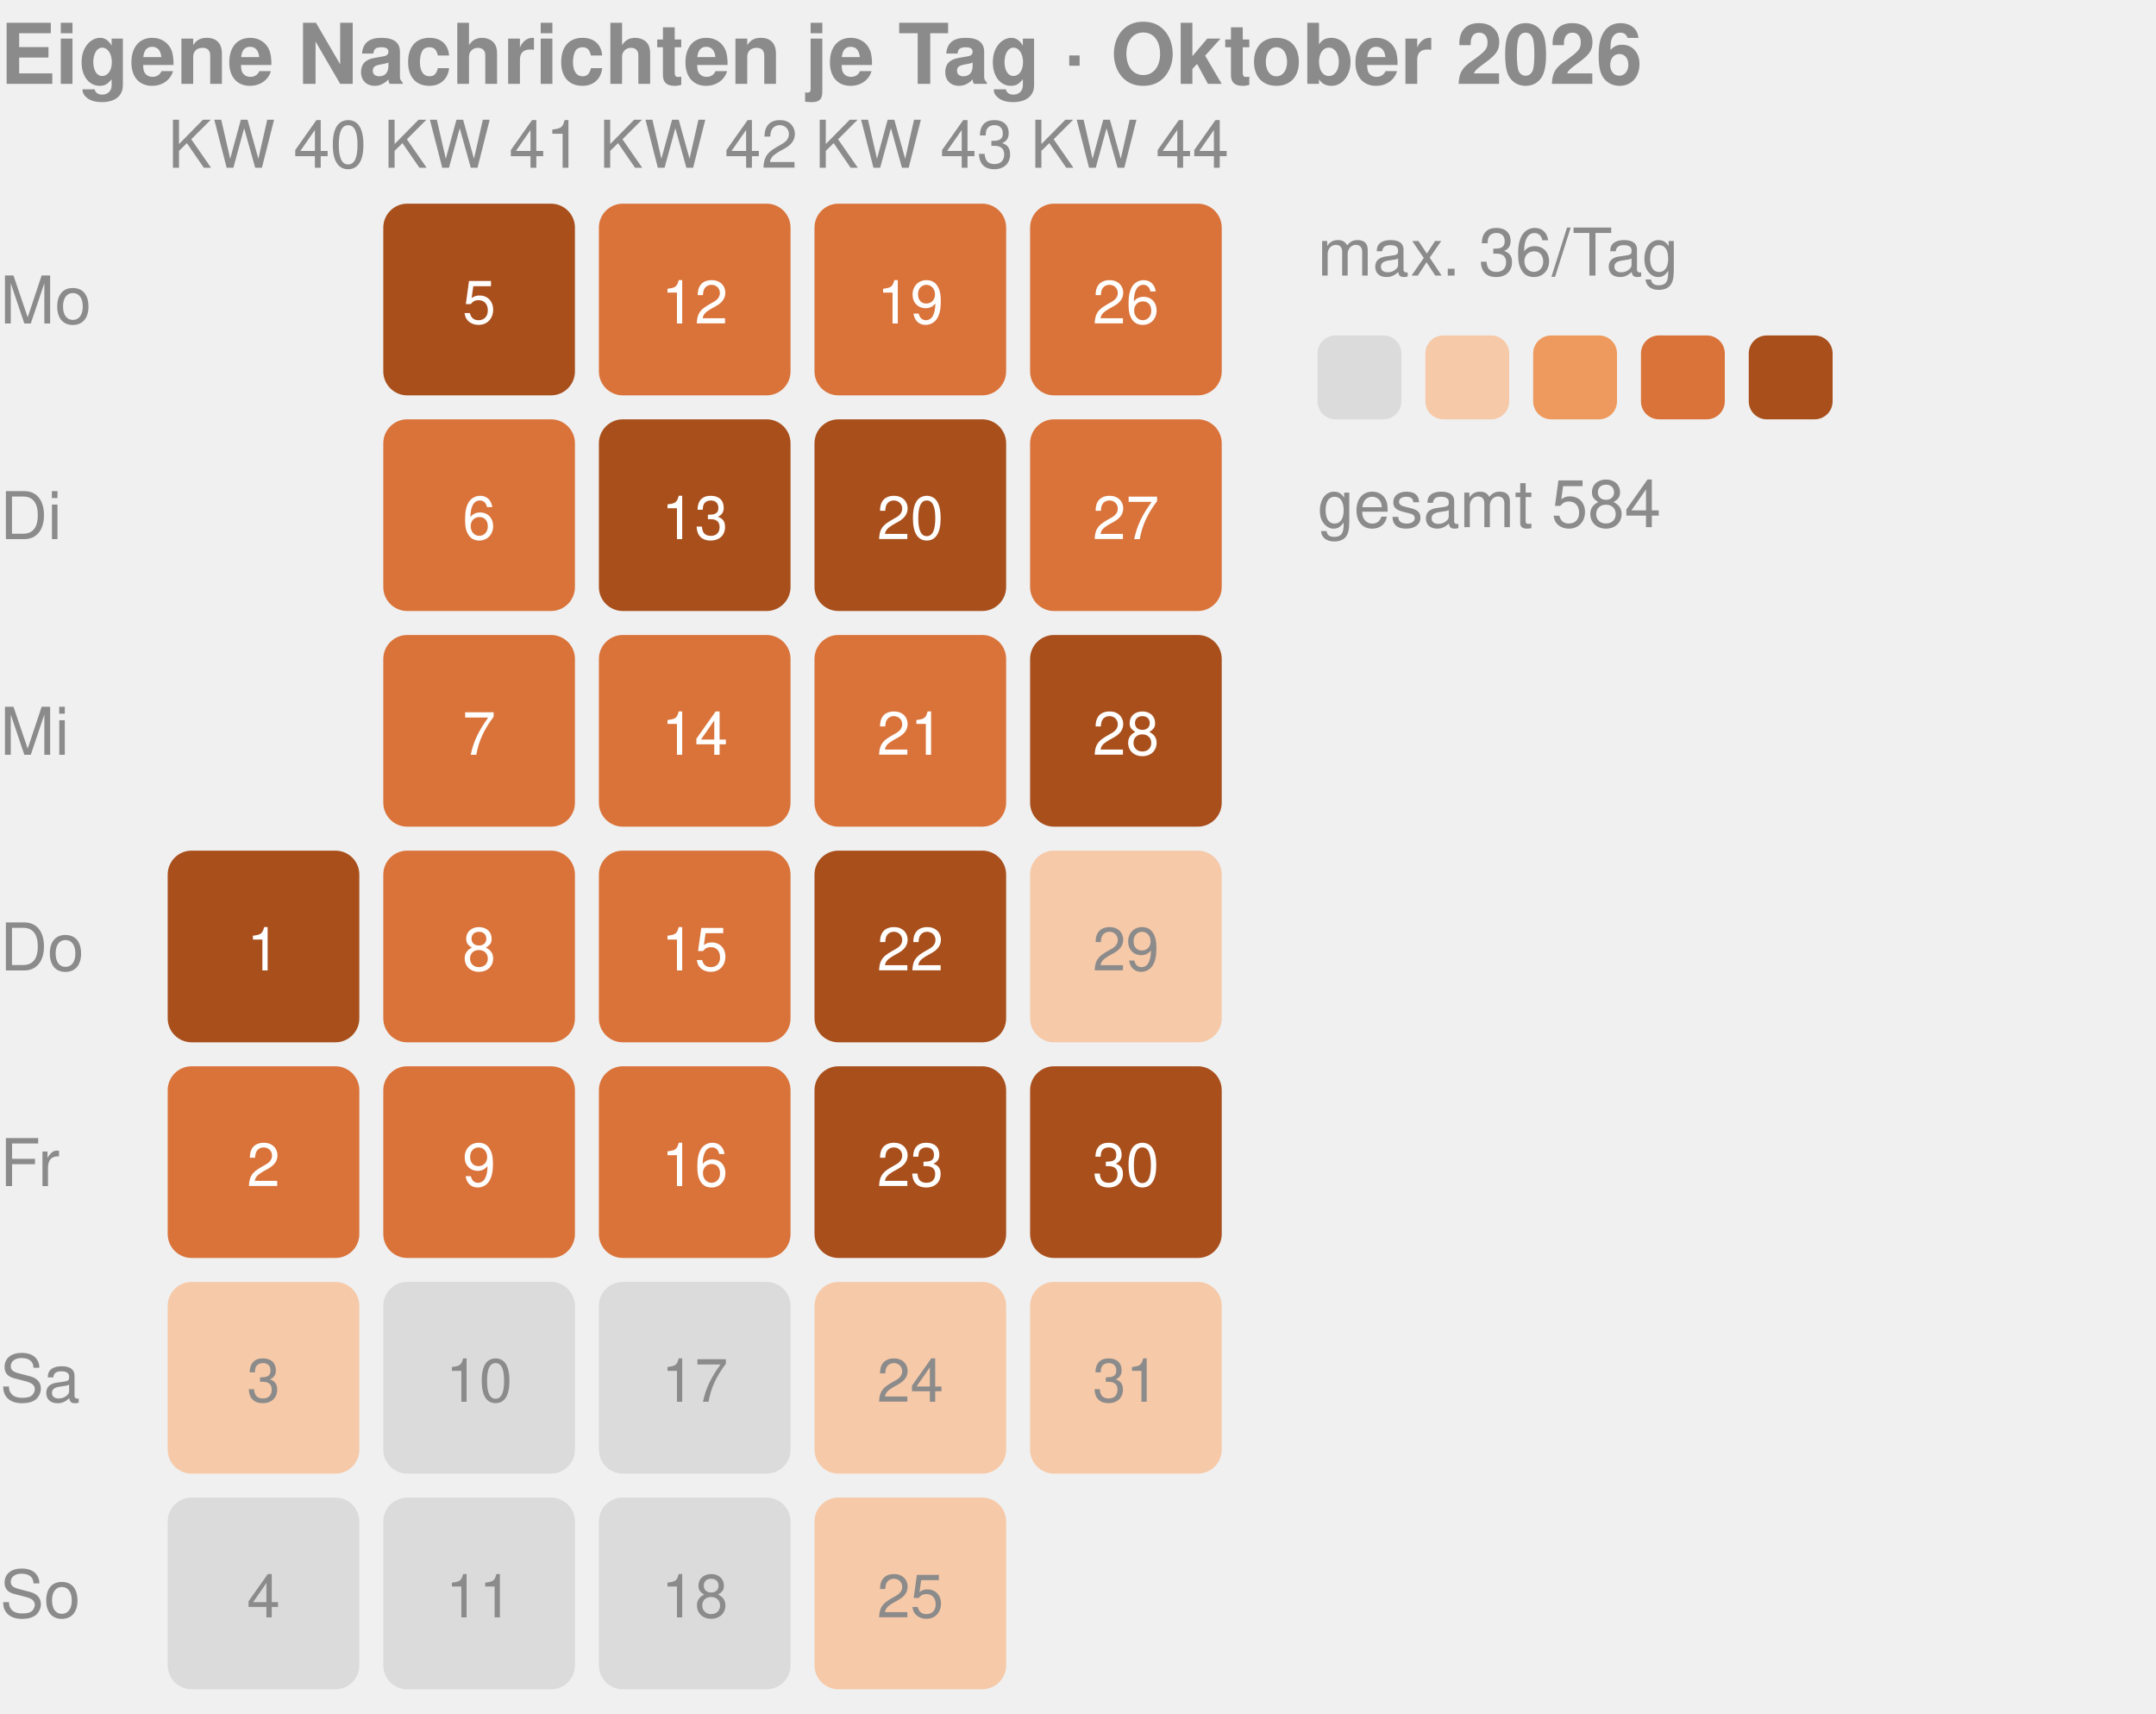
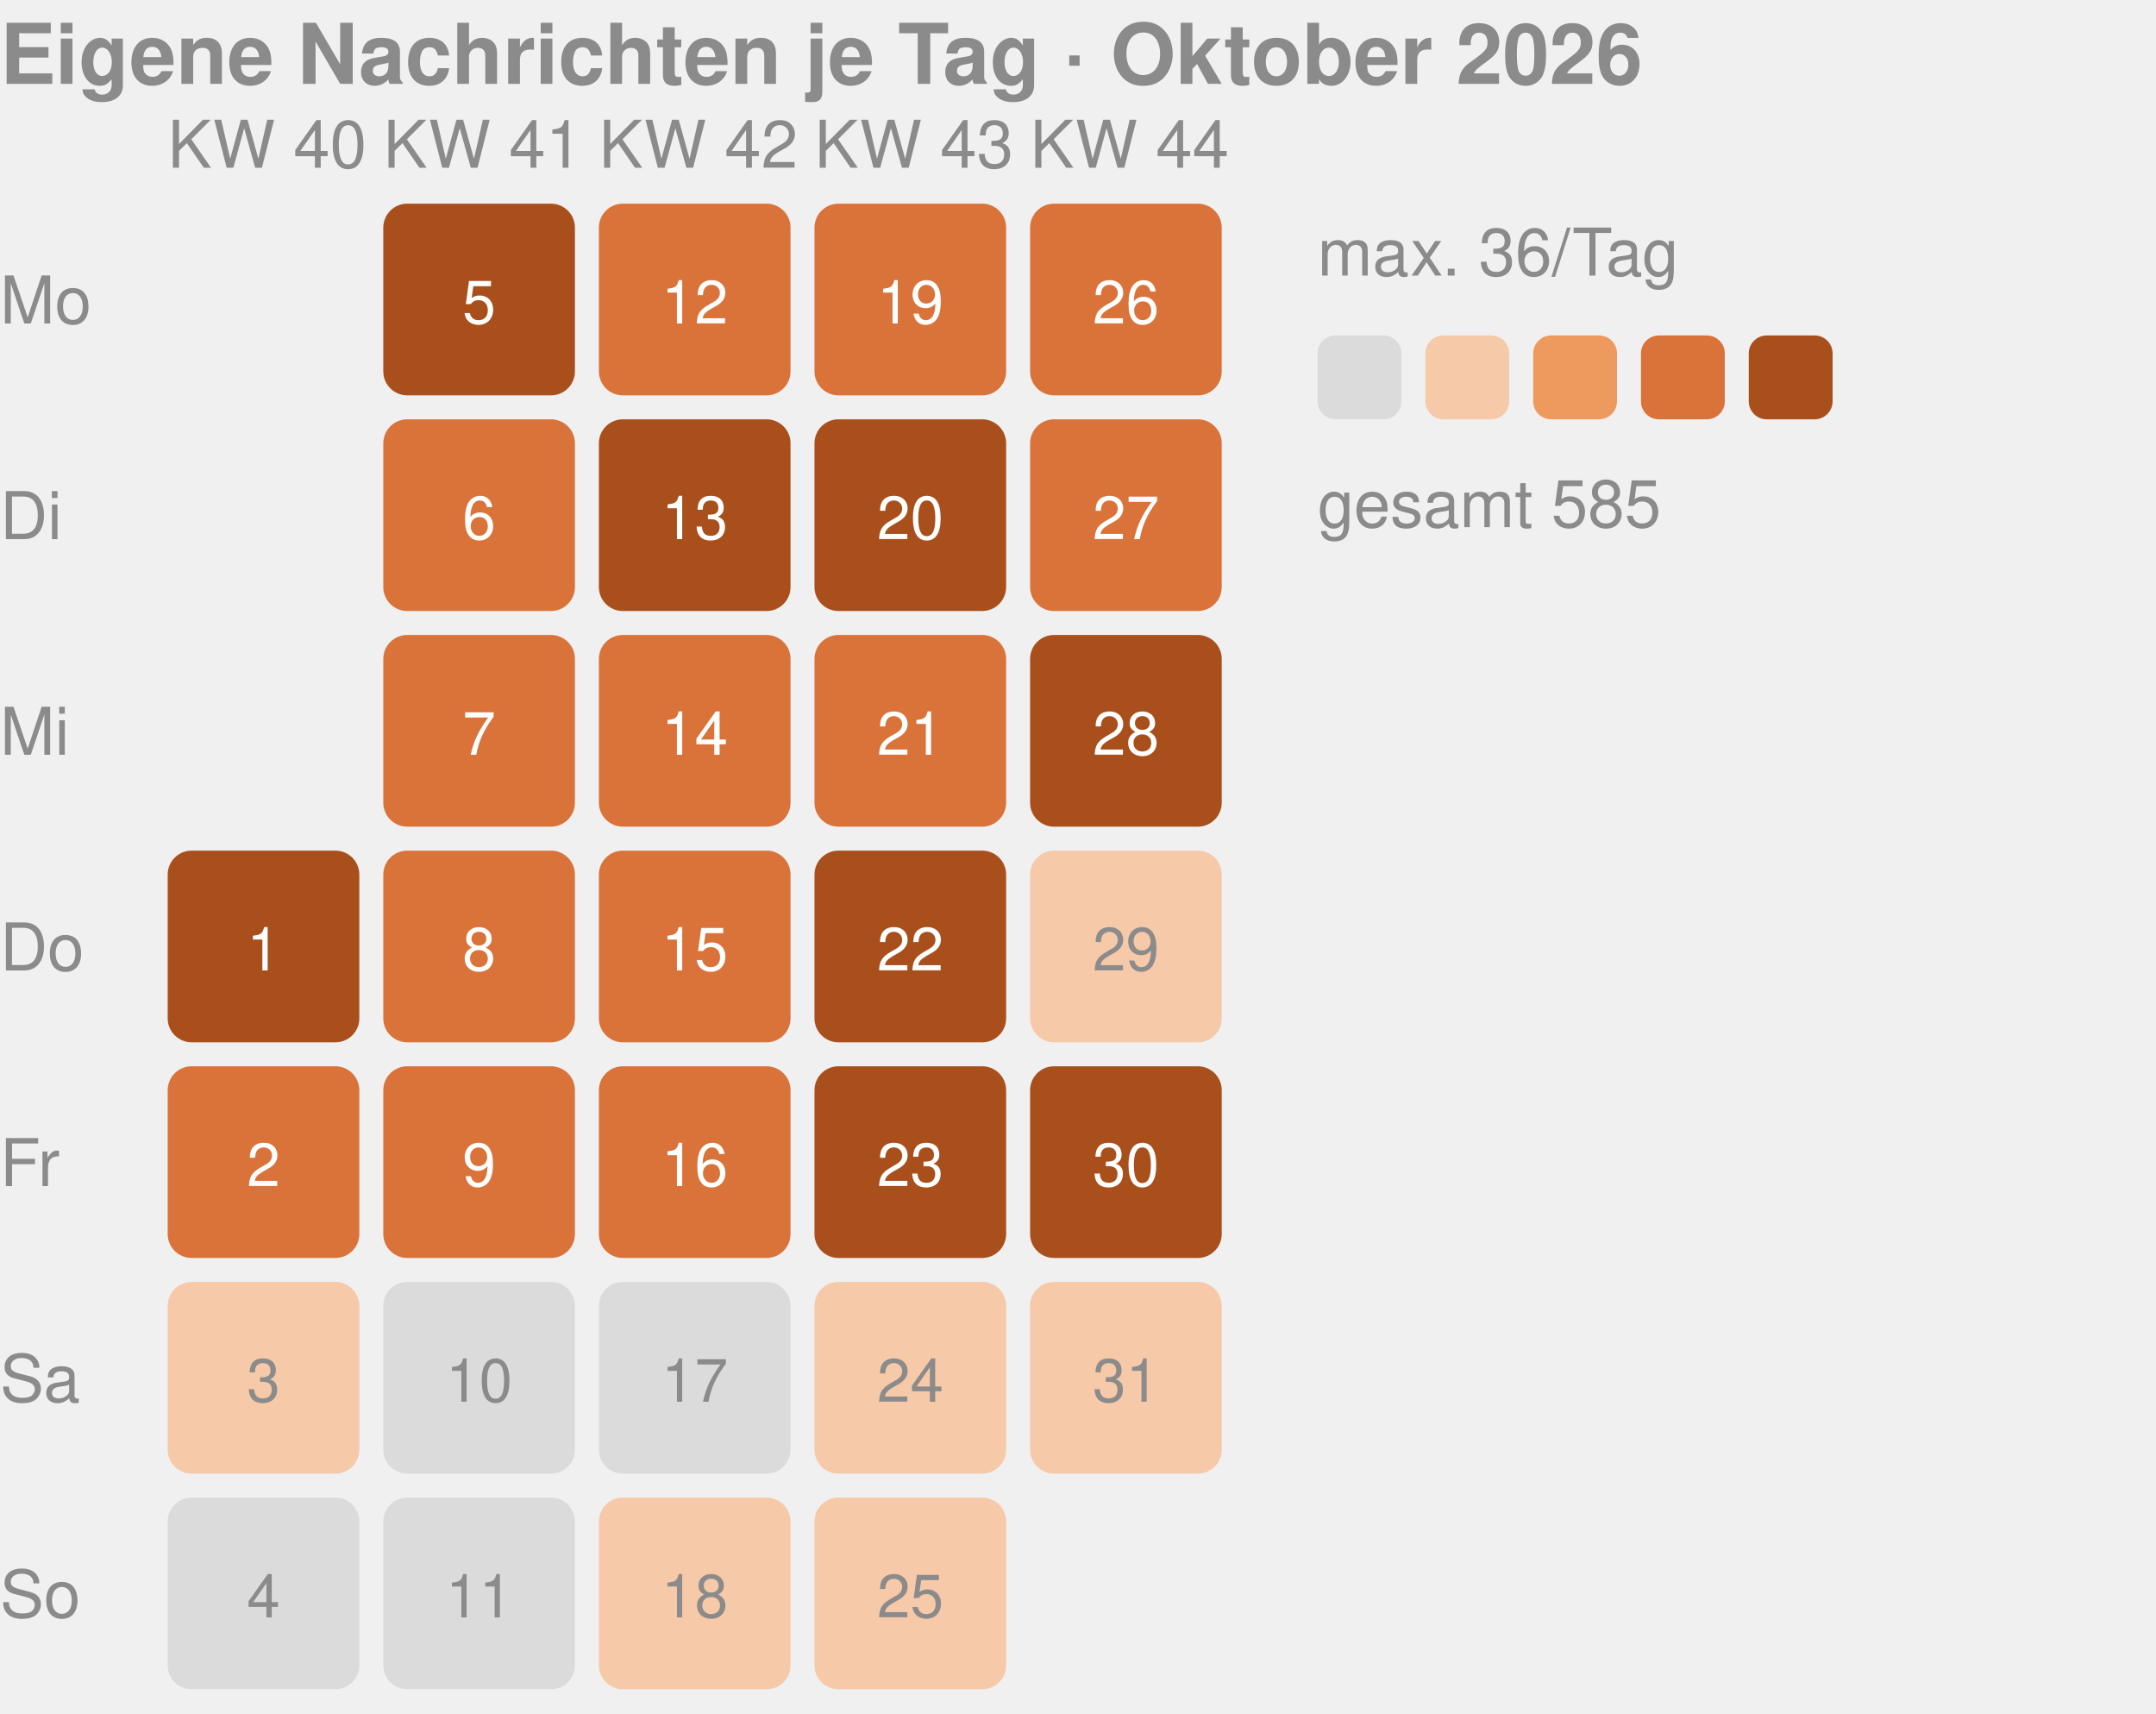
<svg xmlns="http://www.w3.org/2000/svg" width="360" height="286" viewBox="0 0 360 286" font-family="-apple-system, 'Segoe UI', Helvetica, Arial, sans-serif">
  <text x="0" y="14" font-size="14" font-weight="600" fill="#8b8b8b">Eigene Nachrichten je Tag · Oktober 2026</text>
  <text x="0" y="54" font-size="11" fill="#8b8b8b">Mo</text>
  <text x="0" y="90" font-size="11" fill="#8b8b8b">Di</text>
  <text x="0" y="126" font-size="11" fill="#8b8b8b">Mi</text>
  <text x="0" y="162" font-size="11" fill="#8b8b8b">Do</text>
  <text x="0" y="198" font-size="11" fill="#8b8b8b">Fr</text>
  <text x="0" y="234" font-size="11" fill="#8b8b8b">Sa</text>
  <text x="0" y="270" font-size="11" fill="#8b8b8b">So</text>
  <text x="28" y="28" font-size="11" fill="#8b8b8b">KW 40</text>
  <text x="64" y="28" font-size="11" fill="#8b8b8b">KW 41</text>
  <text x="100" y="28" font-size="11" fill="#8b8b8b">KW 42</text>
  <text x="136" y="28" font-size="11" fill="#8b8b8b">KW 43</text>
  <text x="172" y="28" font-size="11" fill="#8b8b8b">KW 44</text>
  <rect x="28" y="142" width="32" height="32" rx="4" fill="#a84f1c" />
  <text x="44" y="162" font-size="10" text-anchor="middle" fill="#ffffff">1</text>
  <rect x="28" y="178" width="32" height="32" rx="4" fill="#d9733a" />
  <text x="44" y="198" font-size="10" text-anchor="middle" fill="#ffffff">2</text>
  <rect x="28" y="214" width="32" height="32" rx="4" fill="#f6c9a8" />
  <text x="44" y="234" font-size="10" text-anchor="middle" fill="#8b8b8b">3</text>
  <rect x="28" y="250" width="32" height="32" rx="4" fill="#7f7f7f" fill-opacity="0.18" />
  <text x="44" y="270" font-size="10" text-anchor="middle" fill="#8b8b8b">4</text>
  <rect x="64" y="34" width="32" height="32" rx="4" fill="#a84f1c" />
  <text x="80" y="54" font-size="10" text-anchor="middle" fill="#ffffff">5</text>
  <rect x="64" y="70" width="32" height="32" rx="4" fill="#d9733a" />
  <text x="80" y="90" font-size="10" text-anchor="middle" fill="#ffffff">6</text>
  <rect x="64" y="106" width="32" height="32" rx="4" fill="#d9733a" />
  <text x="80" y="126" font-size="10" text-anchor="middle" fill="#ffffff">7</text>
  <rect x="64" y="142" width="32" height="32" rx="4" fill="#d9733a" />
  <text x="80" y="162" font-size="10" text-anchor="middle" fill="#ffffff">8</text>
  <rect x="64" y="178" width="32" height="32" rx="4" fill="#d9733a" />
  <text x="80" y="198" font-size="10" text-anchor="middle" fill="#ffffff">9</text>
  <rect x="64" y="214" width="32" height="32" rx="4" fill="#7f7f7f" fill-opacity="0.18" />
  <text x="80" y="234" font-size="10" text-anchor="middle" fill="#8b8b8b">10</text>
  <rect x="64" y="250" width="32" height="32" rx="4" fill="#7f7f7f" fill-opacity="0.18" />
  <text x="80" y="270" font-size="10" text-anchor="middle" fill="#8b8b8b">11</text>
  <rect x="100" y="34" width="32" height="32" rx="4" fill="#d9733a" />
  <text x="116" y="54" font-size="10" text-anchor="middle" fill="#ffffff">12</text>
  <rect x="100" y="70" width="32" height="32" rx="4" fill="#a84f1c" />
  <text x="116" y="90" font-size="10" text-anchor="middle" fill="#ffffff">13</text>
  <rect x="100" y="106" width="32" height="32" rx="4" fill="#d9733a" />
  <text x="116" y="126" font-size="10" text-anchor="middle" fill="#ffffff">14</text>
  <rect x="100" y="142" width="32" height="32" rx="4" fill="#d9733a" />
  <text x="116" y="162" font-size="10" text-anchor="middle" fill="#ffffff">15</text>
  <rect x="100" y="178" width="32" height="32" rx="4" fill="#d9733a" />
  <text x="116" y="198" font-size="10" text-anchor="middle" fill="#ffffff">16</text>
  <rect x="100" y="214" width="32" height="32" rx="4" fill="#7f7f7f" fill-opacity="0.18" />
  <text x="116" y="234" font-size="10" text-anchor="middle" fill="#8b8b8b">17</text>
-   <rect x="100" y="250" width="32" height="32" rx="4" fill="#7f7f7f" fill-opacity="0.18" />
+   <rect x="100" y="250" width="32" height="32" rx="4" fill="#f6c9a8" />
  <text x="116" y="270" font-size="10" text-anchor="middle" fill="#8b8b8b">18</text>
  <rect x="136" y="34" width="32" height="32" rx="4" fill="#d9733a" />
  <text x="152" y="54" font-size="10" text-anchor="middle" fill="#ffffff">19</text>
  <rect x="136" y="70" width="32" height="32" rx="4" fill="#a84f1c" />
  <text x="152" y="90" font-size="10" text-anchor="middle" fill="#ffffff">20</text>
  <rect x="136" y="106" width="32" height="32" rx="4" fill="#d9733a" />
  <text x="152" y="126" font-size="10" text-anchor="middle" fill="#ffffff">21</text>
  <rect x="136" y="142" width="32" height="32" rx="4" fill="#a84f1c" />
  <text x="152" y="162" font-size="10" text-anchor="middle" fill="#ffffff">22</text>
  <rect x="136" y="178" width="32" height="32" rx="4" fill="#a84f1c" />
  <text x="152" y="198" font-size="10" text-anchor="middle" fill="#ffffff">23</text>
  <rect x="136" y="214" width="32" height="32" rx="4" fill="#f6c9a8" />
  <text x="152" y="234" font-size="10" text-anchor="middle" fill="#8b8b8b">24</text>
  <rect x="136" y="250" width="32" height="32" rx="4" fill="#f6c9a8" />
  <text x="152" y="270" font-size="10" text-anchor="middle" fill="#8b8b8b">25</text>
  <rect x="172" y="34" width="32" height="32" rx="4" fill="#d9733a" />
  <text x="188" y="54" font-size="10" text-anchor="middle" fill="#ffffff">26</text>
  <rect x="172" y="70" width="32" height="32" rx="4" fill="#d9733a" />
  <text x="188" y="90" font-size="10" text-anchor="middle" fill="#ffffff">27</text>
  <rect x="172" y="106" width="32" height="32" rx="4" fill="#a84f1c" />
  <text x="188" y="126" font-size="10" text-anchor="middle" fill="#ffffff">28</text>
  <rect x="172" y="142" width="32" height="32" rx="4" fill="#f6c9a8" />
  <text x="188" y="162" font-size="10" text-anchor="middle" fill="#8b8b8b">29</text>
  <rect x="172" y="178" width="32" height="32" rx="4" fill="#a84f1c" />
  <text x="188" y="198" font-size="10" text-anchor="middle" fill="#ffffff">30</text>
  <rect x="172" y="214" width="32" height="32" rx="4" fill="#f6c9a8" />
  <text x="188" y="234" font-size="10" text-anchor="middle" fill="#8b8b8b">31</text>
  <text x="220" y="46" font-size="11" fill="#8b8b8b">max. 36/Tag</text>
  <rect x="220" y="56" width="14" height="14" rx="3" fill="#7f7f7f" fill-opacity="0.18" />
  <rect x="238" y="56" width="14" height="14" rx="3" fill="#f6c9a8" />
  <rect x="256" y="56" width="14" height="14" rx="3" fill="#ee9a5f" />
  <rect x="274" y="56" width="14" height="14" rx="3" fill="#d9733a" />
  <rect x="292" y="56" width="14" height="14" rx="3" fill="#a84f1c" />
-   <text x="220" y="88" font-size="11" fill="#8b8b8b">gesamt 584</text>
+   <text x="220" y="88" font-size="11" fill="#8b8b8b">gesamt 585</text>
</svg>
